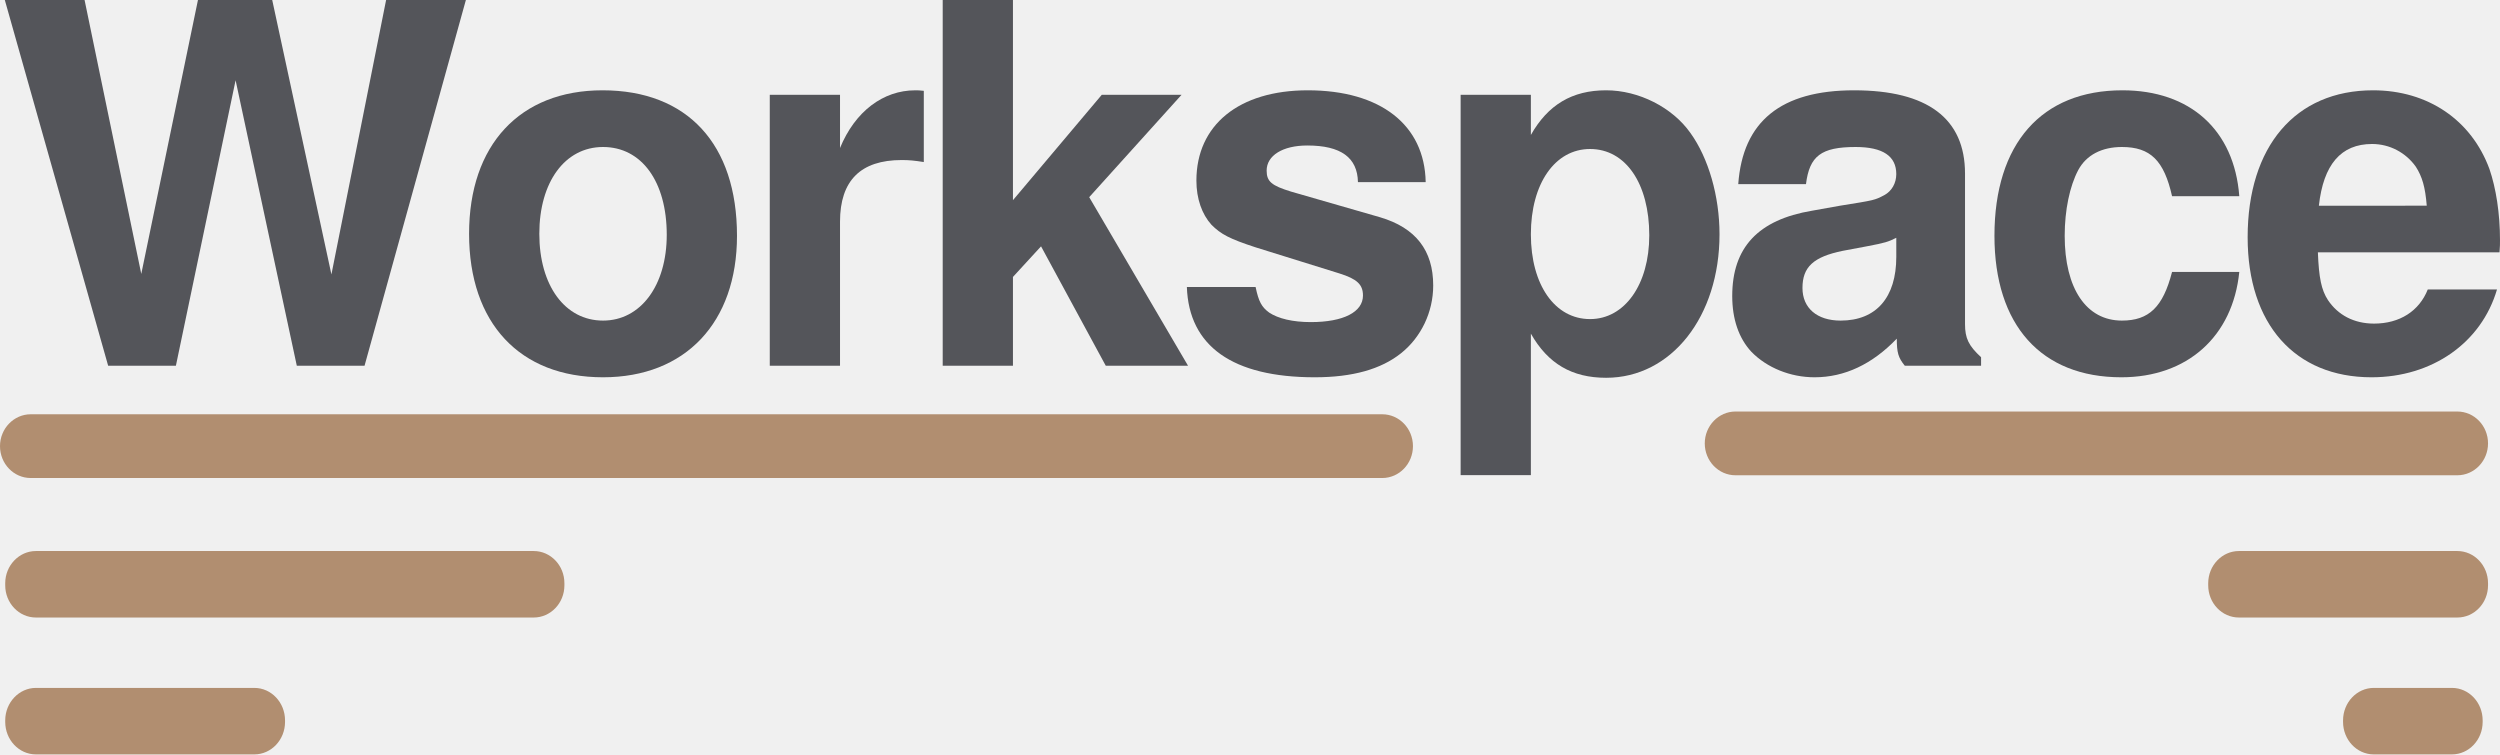
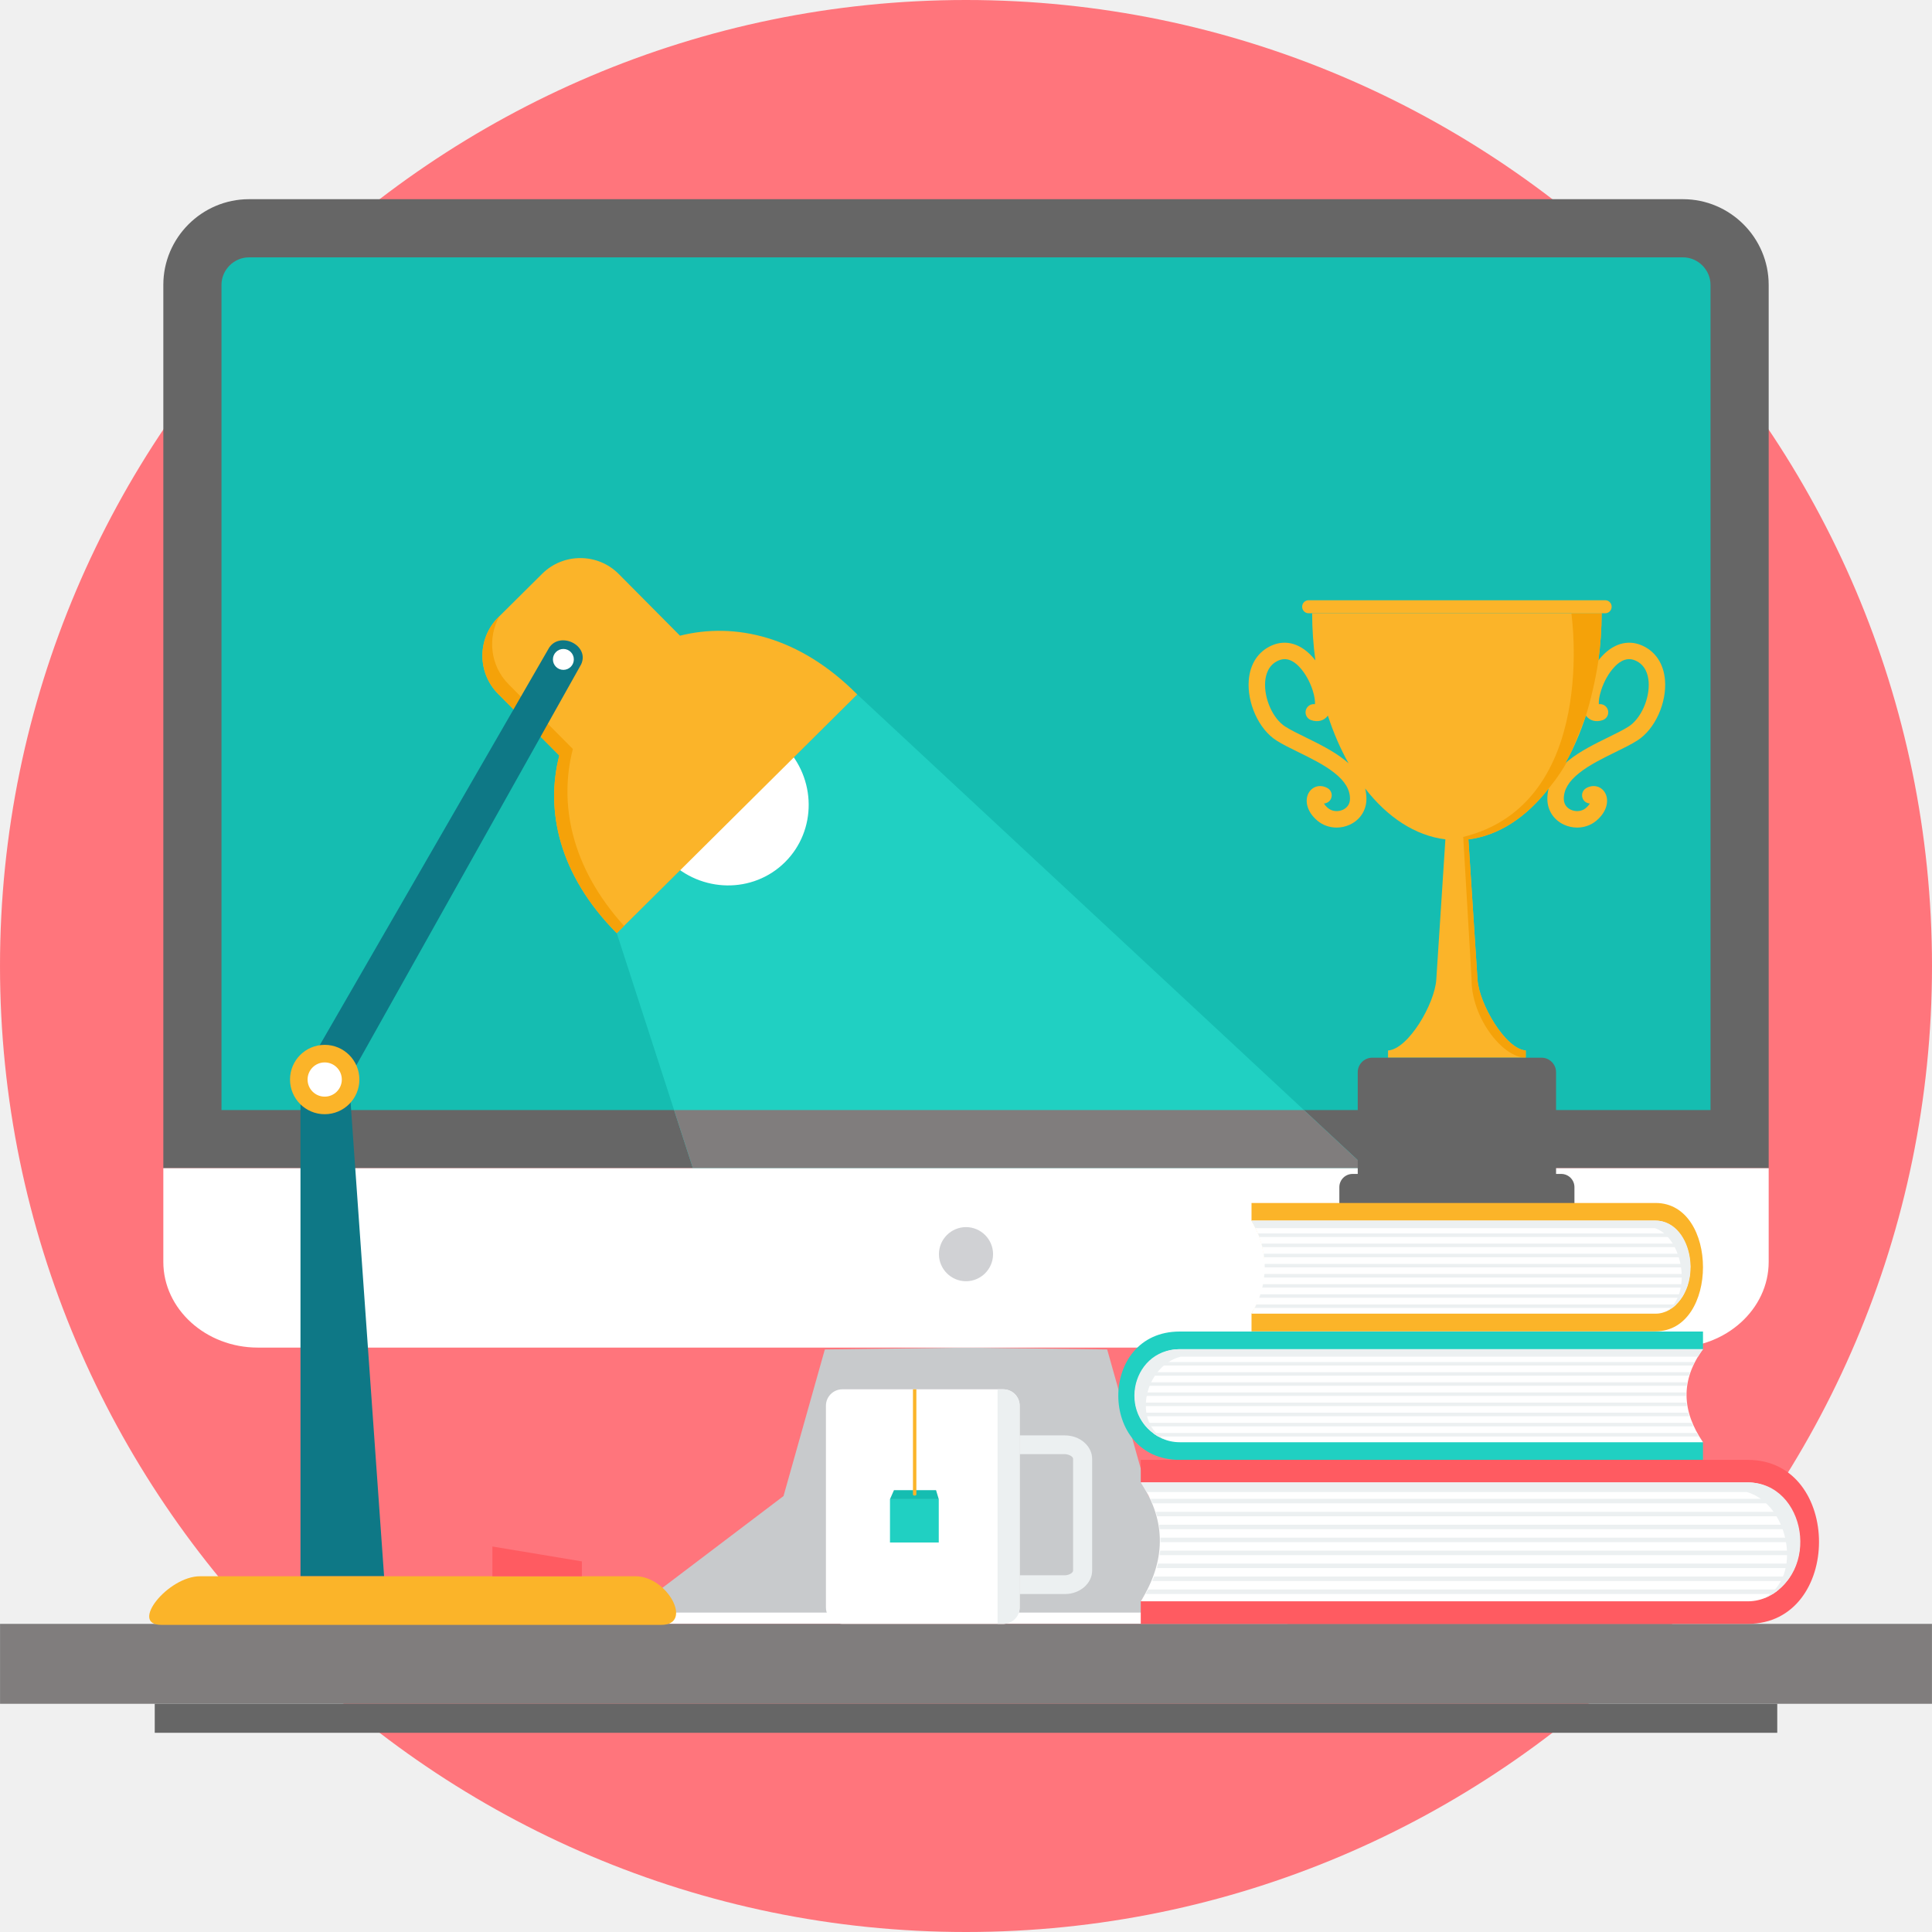
- <svg xmlns="http://www.w3.org/2000/svg" xmlns:xlink="http://www.w3.org/1999/xlink" width="451.158" height="136.141" viewBox="0 0 451.158 136.141" id="svg48">
-   <defs id="defs8">
-     <path id="jf7ba" d="M314.56 77.91c0-1.1.9-2 2-2h5.09a2 2 0 0 1 2 2V78a2 2 0 0 1-2 2h-5.09a2 2 0 0 1-2-2z" />
-     <path id="jf7bb" d="M305.78 69.94c0-1.1.9-2 2-2H322a2 2 0 0 1 2 2v.13a2 2 0 0 1-2 2h-14.22a2 2 0 0 1-2-2z" />
-     <path id="jf7bc" d="M273 62c0-1.1.9-2 2-2h47a2 2 0 1 1 0 4h-47a2 2 0 0 1-2-2z" />
-     <path id="jf7bd" d="M162.34 77.91c0-1.1.9-2 2-2h14.22a2 2 0 0 1 2 2V78a2 2 0 0 1-2 2h-14.22a2 2 0 0 1-2-2z" />
-     <path id="jf7be" d="M162.34 69.94c0-1.1.9-2 2-2h32.41a2 2 0 0 1 2 2v.13a2 2 0 0 1-2 2h-32.41a2 2 0 0 1-2-2z" />
-     <path id="jf7bf" d="M162 62c0-1.1.9-2 2-2h88a2 2 0 1 1 0 4h-88a2 2 0 0 1-2-2z" />
-   </defs>
-   <path d="M65.785 66.004L84.074 0H69.678l-9.869 49.525L49.125 0h-13.4l-10.23 49.435L15.262 0H.868l18.65 66.004h12.224l10.774-51.518 11.046 51.518z" style="line-height:100px" id="path36" font-weight="700" font-family="Helvetica,Arial,sans-serif" letter-spacing="-3.62" dominant-baseline="text-before-edge" fill="#54555a" />
-   <path d="M108.735 16.297c-14.94 0-24.084 9.87-24.084 25.895 0 16.116 9.145 25.894 24.174 25.894 14.849 0 24.175-9.869 24.175-25.532 0-16.569-8.964-26.257-24.265-26.257zm.09 10.231c6.972 0 11.499 6.247 11.499 15.845 0 9.144-4.708 15.482-11.499 15.482-6.88 0-11.498-6.338-11.498-15.663 0-9.326 4.617-15.664 11.498-15.664z" style="line-height:100px" id="path38" font-weight="700" font-family="Helvetica,Arial,sans-serif" letter-spacing="-3.62" dominant-baseline="text-before-edge" fill="#54555a" />
-   <path d="M138.916 17.112v48.892h12.676V40.019c0-7.425 3.712-11.137 11.136-11.137 1.358 0 2.263.09 3.984.362V16.388c-.725-.09-1.177-.09-1.54-.09-5.794 0-10.864 3.802-13.58 10.411v-9.597z" style="line-height:100px" id="path40" font-weight="700" font-family="Helvetica,Arial,sans-serif" letter-spacing="-3.62" dominant-baseline="text-before-edge" fill="#54555a" />
-   <path d="M182.8 36.125V0h-12.676v66.004H182.8V49.978l5.07-5.523 11.68 21.549h14.848l-17.836-30.422 16.66-18.47h-14.397z" style="line-height:100px" id="path42" font-weight="700" font-family="Helvetica,Arial,sans-serif" letter-spacing="-3.62" dominant-baseline="text-before-edge" fill="#54555a" />
-   <path d="M257.283 32.866c-.18-10.322-8.148-16.569-21.277-16.569-12.404 0-20.1 6.247-20.1 16.297 0 3.26.996 6.067 2.717 7.968 1.72 1.72 3.26 2.535 7.967 4.074l15.12 4.708c3.17.996 4.256 1.992 4.256 3.984 0 2.988-3.531 4.799-9.416 4.799-3.26 0-5.886-.634-7.515-1.72-1.358-.997-1.902-1.992-2.445-4.618h-12.404c.362 10.684 8.24 16.297 23.088 16.297 6.79 0 11.951-1.449 15.573-4.346 3.621-2.897 5.794-7.424 5.794-12.223 0-6.338-3.169-10.412-9.597-12.313l-16.025-4.618c-3.532-1.086-4.437-1.81-4.437-3.802 0-2.717 2.897-4.527 7.334-4.527 6.066 0 9.054 2.173 9.144 6.609z" style="line-height:100px" id="path44" font-weight="700" font-family="Helvetica,Arial,sans-serif" letter-spacing="-3.62" dominant-baseline="text-before-edge" fill="#54555a" />
-   <path d="M276.266 17.112H263.59v68.63h12.676V60.208c3.078 5.433 7.424 7.968 13.58 7.968 11.77 0 20.463-11.046 20.463-25.895 0-6.88-1.992-13.762-5.252-18.289-3.259-4.617-9.325-7.696-15.21-7.696-6.157 0-10.503 2.626-13.581 8.058zm10.683 9.778c6.429 0 10.684 6.248 10.684 15.573 0 8.873-4.436 15.12-10.684 15.12-6.337 0-10.683-6.156-10.683-15.3 0-9.145 4.346-15.393 10.683-15.393z" style="line-height:100px" id="path46" font-weight="700" font-family="Helvetica,Arial,sans-serif" letter-spacing="-3.62" dominant-baseline="text-before-edge" fill="#54555a" />
-   <path d="M357.511 64.464c-2.263-2.082-2.897-3.44-2.897-5.975V31.327c0-9.96-6.79-15.03-20.01-15.03-13.218 0-20.1 5.614-20.914 16.931h12.223c.634-5.07 2.716-6.7 8.963-6.7 4.89 0 7.334 1.63 7.334 4.89 0 1.63-.815 3.078-2.173 3.802-1.72.905-1.72.905-7.967 1.901l-5.07.906c-9.688 1.63-14.396 6.61-14.396 15.392 0 4.164 1.177 7.605 3.44 10.05 2.807 2.897 7.062 4.617 11.408 4.617 5.433 0 10.412-2.354 14.849-6.971 0 2.535.271 3.44 1.448 4.889h13.762zm-15.3-18.108c0 7.334-3.622 11.5-10.05 11.5-4.256 0-6.882-2.264-6.882-5.886 0-3.803 1.992-5.614 7.243-6.7l4.346-.815c3.35-.634 3.893-.815 5.342-1.539z" style="line-height:100px" id="path48" font-weight="700" font-family="Helvetica,Arial,sans-serif" letter-spacing="-3.62" dominant-baseline="text-before-edge" fill="#54555a" />
-   <path d="M404.109 35.401c-.906-11.951-8.873-19.104-21.096-19.104-14.577 0-23.088 9.597-23.088 26.257 0 16.116 8.42 25.532 22.907 25.532 11.86 0 20.1-7.334 21.277-19.013h-12.133c-1.63 6.337-4.165 8.782-9.054 8.782-6.428 0-10.321-5.794-10.321-15.301 0-4.618.905-8.964 2.444-11.86 1.449-2.717 4.256-4.166 7.877-4.166 5.161 0 7.606 2.445 9.054 8.873z" style="line-height:100px" id="path50" font-weight="700" font-family="Helvetica,Arial,sans-serif" letter-spacing="-3.62" dominant-baseline="text-before-edge" fill="#54555a" />
-   <path d="M451.068 45.542c.09-1.087.09-1.54.09-2.173 0-4.89-.724-9.416-1.901-12.857-3.26-8.873-11.136-14.215-21.005-14.215-14.034 0-22.635 10.14-22.635 26.528 0 15.664 8.51 25.261 22.363 25.261 10.955 0 19.828-6.247 22.635-15.844h-12.494c-1.54 3.893-5.07 6.156-9.688 6.156-3.622 0-6.519-1.539-8.33-4.255-1.177-1.81-1.63-3.984-1.81-8.601zm-32.595-8.42c.815-7.425 3.984-11.137 9.598-11.137 3.169 0 6.066 1.54 7.877 4.074 1.177 1.811 1.72 3.712 1.992 7.062z" style="line-height:100px" id="path52" font-weight="700" font-family="Helvetica,Arial,sans-serif" letter-spacing="-3.62" dominant-baseline="text-before-edge" fill="#54555a" />
-   <g id="g20" transform="matrix(2.7716 0 0 2.93399 -449 -98.578)">
-     <use height="100%" width="100%" id="use18" xlink:href="#jf7ba" fill="#b18e70" />
+ <svg xmlns="http://www.w3.org/2000/svg" version="1.1" id="Layer_1" x="0px" y="0px" viewBox="0 0 512 512" style="enable-background:new 0 0 512 512;" xml:space="preserve">
+   <path style="fill:#FF757C;" d="M256.001,512C397,512,511.999,397,511.999,255.999C511.999,115.001,397,0,256.001,0  C115.002,0,0.001,115.001,0.001,255.999C0.001,397,115.002,512,256.001,512z" />
+   <path style="fill:#C8CACC;" d="M218.59,357.619l-10.949,38.85l-36.803,27.893v5.977h85.164h85.161v-5.977l-36.801-27.893  l-10.949-38.85l-37.411-0.496L218.59,357.619L218.59,357.619z" />
+   <path style="fill:#FFFFFF;" d="M170.838,427.351v2.989h85.164h85.16v-2.989H170.838L170.838,427.351z" />
+   <path style="fill:#666666;" d="M65.982,52.788h380.035c12.486,0,22.702,10.216,22.702,22.7v234.105H43.283V75.488  C43.283,63.004,53.498,52.788,65.982,52.788L65.982,52.788z" />
+   <path style="fill:#15BDB1;" d="M58.696,294.179h394.606V75.488c0-3.978-3.309-7.287-7.286-7.287H65.982  c-3.977,0-7.286,3.309-7.286,7.287V294.179z" />
+   <path style="fill:#20D0C2;" d="M183.635,309.594h178.489L227.177,184.034l-63.726,63.262L183.635,309.594z" />
+   <path style="fill:#807D7D;" d="M183.635,309.594h178.489l-16.567-15.415H178.641L183.635,309.594z" />
+   <path style="fill:#FFFFFF;" d="M208.034,228.48c8.455-8.395,8.357-22.204-0.223-30.844c-5.804-5.847-14.002-7.829-21.318-5.9  l-7.121-7.173c-0.851-0.856-2.228-0.877-3.065-0.045l-11.224,11.143c-0.838,0.832-0.828,2.209,0.021,3.065l6.706,6.753  c-2.545,7.585-0.741,16.386,5.382,22.553C185.77,236.674,199.579,236.873,208.034,228.48L208.034,228.48z" />
+   <path style="fill:#FBB429;" d="M180.203,168.466l-16.231-16.35c-5.555-5.598-14.679-5.628-20.276-0.074l-11.631,11.544  c-5.597,5.559-5.63,14.684-0.074,20.279l16.235,16.353c-3.751,14.445-0.147,31.596,15.226,47.083l63.727-63.265  C211.804,168.546,194.68,164.819,180.203,168.466L180.203,168.466z" />
+   <path style="fill:#F5A209;" d="M132.369,163.284l-0.304,0.301c-5.597,5.559-5.63,14.684-0.074,20.279l16.235,16.353  c-3.751,14.445-0.147,31.596,15.226,47.083l1.937-1.923c-14.099-15.574-17.307-32.505-13.572-46.884l-17.045-17.167  C129.925,176.444,129.131,169.006,132.369,163.284z" />
+   <path style="fill:#FFFFFF;" d="M468.718,309.594v24.827c0,12.489-11.261,22.703-25.026,22.703H68.307  c-13.763,0-25.024-10.214-25.024-22.703v-24.827H468.718z" />
+   <path style="fill:#0E7886;" d="M145.545,171.615l-65.913,114.21v131.9h22.158l-9.327-131.9l61.555-109.779  C156.294,171.046,148.516,167.231,145.545,171.615z" />
+   <path style="fill:#807D7D;" d="M0.011,451.524h511.978V430.34H0.011V451.524z" />
+   <g>
+     <path style="fill:#FBB429;" d="M168.413,417.725H53.022c-8.515,0-18.812,12.881-10.291,12.881h132.544   C183.795,430.606,176.932,417.725,168.413,417.725z" />
+     <path style="fill:#FBB429;" d="M86.048,276.896c-5.076,0-9.191,4.114-9.191,9.19c0,5.077,4.115,9.191,9.191,9.191   s9.19-4.114,9.19-9.191C95.238,281.01,91.124,276.896,86.048,276.896z" />
  </g>
-   <g id="g24" transform="matrix(2.7716 0 0 2.90557 -449 -97.964)">
-     <use height="100%" width="100%" id="use22" xlink:href="#jf7bb" fill="#b18e70" />
+   <path style="fill:#FFFFFF;" d="M86.048,281.55c-2.505,0-4.536,2.031-4.536,4.537c0,2.505,2.031,4.535,4.536,4.535  c2.506,0,4.535-2.03,4.535-4.535C90.583,283.581,88.554,281.55,86.048,281.55z" />
+   <path style="fill:#FF5B61;" d="M154.202,413.783l-23.715-3.943v7.885h23.715V413.783z" />
+   <path style="fill:#FFFFFF;" d="M223.223,368.181h42.652c2.388,0,4.341,1.954,4.341,4.342v53.473c0,2.388-1.953,4.344-4.341,4.344  h-42.652c-2.388,0-4.342-1.955-4.342-4.344v-53.473C218.88,370.135,220.834,368.181,223.223,368.181z" />
+   <g>
+     <path style="fill:#ECF0F1;" d="M270.217,380.4h12.006c3.968,0,7.212,2.811,7.212,6.25v29.536c0,3.437-3.244,6.251-7.212,6.251   h-12.006v-4.971h12.006c0.676,0,2.158-0.443,2.158-1.28V386.65c0-0.838-1.483-1.28-2.158-1.28h-12.006V380.4z" />
+     <path style="fill:#ECF0F1;" d="M264.369,430.34v-62.159h1.505c2.388,0,4.342,1.923,4.342,4.271v53.615   c0,2.352-1.954,4.273-4.342,4.273H264.369z" />
  </g>
-   <g id="g28" transform="matrix(2.7716 0 0 2.87614 -449 -98.304)">
-     <use height="100%" width="100%" id="use26" xlink:href="#jf7bc" fill="#b18e70" />
+   <path style="fill:#20D0C2;" d="M235.855,397.295h12.925v11.483h-12.925V397.295z" />
+   <path style="fill:#15BDB1;" d="M235.855,397.295h12.925l-0.719-2.382H236.91L235.855,397.295z" />
+   <path style="fill:#FBB429;" d="M242.848,368.181v27.871c-0.004,0.378-0.899,0.396-0.905,0v-27.871H242.848z" />
+   <path style="fill:#666666;" d="M41.008,459.209h429.984v-7.682H41.008V459.209z" />
+   <path style="fill:#D0D1D4;" d="M256,339.539c3.95,0,7.171-3.223,7.171-7.171c0-3.95-3.222-7.171-7.171-7.171  c-3.95,0-7.171,3.222-7.171,7.171C248.828,336.316,252.05,339.539,256,339.539z" />
+   <path style="fill:#FBB429;" d="M356.374,201.428c-3.079-2.45-6.96-4.35-10.387-6.031c-2.046-1.003-3.978-1.949-5.384-2.845  c-3.273-2.086-5.659-7.425-5.32-11.902c0.145-1.913,0.87-4.438,3.496-5.598c2.794-1.234,4.896,0.989,5.589,1.719  c1.455,1.537,2.728,3.771,3.492,6.132c0.578,1.782,0.672,3.048,0.615,3.717c-1.02-0.147-2.027,0.444-2.374,1.452  c-0.39,1.139,0.219,2.379,1.357,2.769c1.796,0.614,3.448,0.164,4.446-1.197c1.486,4.583,3.331,8.825,5.479,12.64  C357.061,201.996,356.729,201.712,356.374,201.428z M386.092,280.299L386.092,280.299h18.242v-1.913  c-5.361-0.345-12.364-12.337-12.785-18.819l-2.411-37.125c8.041-0.997,15.386-5.894,21.267-13.493  c-0.232,0.905-0.344,1.837-0.341,2.795c0.019,2.978,1.65,5.512,4.364,6.785c1.132,0.528,2.341,0.787,3.535,0.787  c1.821,0,3.606-0.601,5.019-1.768c3.154-2.598,3.497-5.848,2.206-7.712c-1.094-1.578-3.082-1.977-4.836-0.967  c-1.042,0.6-1.402,1.933-0.802,2.975c0.379,0.661,1.056,1.048,1.763,1.089c-0.189,0.342-0.526,0.776-1.105,1.251  c-1.035,0.855-2.613,1.014-3.93,0.396c-0.69-0.321-1.845-1.121-1.853-2.858c-0.014-2.459,1.288-4.645,4.098-6.88  c2.707-2.156,6.365-3.948,9.59-5.528c2.16-1.057,4.198-2.057,5.81-3.086c2.266-1.443,4.261-3.892,5.615-6.896  c1.32-2.926,1.927-6.126,1.709-9.011c-0.334-4.384-2.493-7.67-6.081-9.258c-3.875-1.708-7.968-0.427-11.231,3.52  c-0.117,0.143-0.232,0.288-0.347,0.436c0.551-4.034,0.85-8.213,0.863-12.501h-38.362h-38.36c0.013,4.287,0.312,8.467,0.862,12.501  c-0.113-0.148-0.229-0.294-0.348-0.436c-3.262-3.946-7.357-5.228-11.229-3.52c-3.59,1.588-5.75,4.874-6.081,9.258  c-0.22,2.886,0.387,6.086,1.707,9.011c1.357,3.004,3.35,5.453,5.616,6.896c1.613,1.029,3.651,2.029,5.81,3.086  c3.227,1.581,6.885,3.372,9.593,5.528c2.81,2.235,4.113,4.421,4.098,6.88c-0.011,1.737-1.166,2.538-1.853,2.858  c-1.318,0.618-2.897,0.458-3.932-0.396c-0.579-0.475-0.913-0.909-1.105-1.251c0.71-0.041,1.384-0.428,1.766-1.089  c0.599-1.042,0.24-2.375-0.804-2.975c-1.754-1.01-3.743-0.612-4.834,0.967c-1.292,1.865-0.949,5.115,2.203,7.712  c1.416,1.167,3.2,1.768,5.019,1.768c1.197,0,2.406-0.259,3.535-0.787c2.716-1.273,4.347-3.807,4.364-6.785  c0.006-0.958-0.108-1.89-0.34-2.795c5.882,7.599,13.227,12.496,21.267,13.493l-2.409,37.125  c-0.421,6.482-7.426,18.473-12.787,18.819v1.913H386.092L386.092,280.299z M415.811,201.428L415.811,201.428  c-0.355,0.284-0.685,0.568-1.005,0.856c2.145-3.815,3.991-8.057,5.476-12.64c1.001,1.36,2.65,1.811,4.446,1.197  c1.14-0.39,1.747-1.63,1.357-2.769c-0.344-1.008-1.354-1.6-2.372-1.452c-0.059-0.668,0.038-1.934,0.615-3.717  c0.763-2.361,2.037-4.595,3.492-6.132c0.691-0.73,2.794-2.953,5.589-1.719c2.625,1.16,3.351,3.685,3.495,5.598  c0.341,4.477-2.045,9.815-5.319,11.902c-1.409,0.897-3.341,1.842-5.387,2.845C422.774,197.078,418.89,198.979,415.811,201.428  L415.811,201.428z" />
+   <path style="fill:#F5A209;" d="M416.422,162.518c0,0,7.444,50.383-28.653,59.283l2.215,37.699c-0.091,10.029,8.149,20.8,14.351,20.8  v-1.913c-5.361-0.345-12.364-12.337-12.785-18.819l-2.411-37.125c7.994-0.99,15.3-5.837,21.167-13.361  c0.035-0.053,0.067-0.098,0.1-0.132c0,0,2.809-3.295,4.895-7.101c-0.17,0.144-0.335,0.29-0.496,0.435  c0.611-1.086,1.198-2.208,1.759-3.362c1.879-4.472,3.718-9.278,3.718-9.278c1.11-3.541,2.587-9.472,3.31-14.626  c0.551-4.034,0.85-8.213,0.863-12.501H416.422L416.422,162.518z" />
+   <g>
+     <path style="fill:#666666;" d="M412.374,313.639h-52.56v-29.478c0-2.128,1.734-3.862,3.858-3.862h44.841   c2.128,0,3.862,1.734,3.862,3.862L412.374,313.639L412.374,313.639z" />
+     <path style="fill:#666666;" d="M417.243,319.593H354.94v-4.983c0-1.934,1.572-3.507,3.507-3.507h55.29   c1.937,0,3.506,1.572,3.506,3.507L417.243,319.593L417.243,319.593z" />
  </g>
-   <g id="g32" transform="matrix(2.7716 0 0 2.93399 -449 -98.578)">
-     <use height="100%" width="100%" id="use30" xlink:href="#jf7bd" fill="#b18e70" />
+   <path style="fill:#FBB429;" d="M425.395,162.518h-78.604c-0.942,0-1.707-0.765-1.707-1.708v-0.035c0-0.942,0.765-1.706,1.707-1.706  h78.604c0.942,0,1.706,0.764,1.706,1.706v0.035C427.101,161.753,426.337,162.518,425.395,162.518z" />
+   <path style="fill:#20D0C2;" d="M312.611,352.871h138.7v4.68c-6.567,8.37-5.482,17.68,0,24.655v4.678h-138.7  C290.944,386.884,290.943,352.871,312.611,352.871z" />
+   <path style="fill:#FFFFFF;" d="M451.31,382.206c-5.598-8.217-6.022-16.436,0-24.655H312.609c-6.522,0-11.871,5.556-11.871,12.327  c0,6.772,5.35,12.327,11.871,12.327H451.31z" />
+   <g>
+     <path style="fill:#ECF0F1;" d="M449.981,359.535c0.402-0.661,0.845-1.324,1.33-1.984H312.609c-13.264,0-16.983,19.011-3.606,24.063   c-9.134-4.445-5.724-19.604,3.864-22.079H449.981z" />
+     <path style="fill:#ECF0F1;" d="M448.609,361.882h-145.01c0.269-0.324,0.55-0.635,0.85-0.93h144.63   C448.914,361.261,448.757,361.572,448.609,361.882L448.609,361.882z M302.387,363.638L302.387,363.638   c-0.172,0.302-0.335,0.613-0.481,0.93h145.666c0.094-0.31,0.196-0.621,0.309-0.93H302.387z M301.246,366.323L301.246,366.323   c-0.091,0.305-0.169,0.617-0.236,0.931h145.958c0.046-0.311,0.1-0.62,0.16-0.931H301.246z M300.768,369.008L300.768,369.008   c-0.02,0.288-0.029,0.578-0.029,0.87v0.063h146.046c-0.002-0.311,0.005-0.62,0.019-0.932H300.768L300.768,369.008z    M300.868,371.696L300.868,371.696c0.045,0.314,0.101,0.625,0.17,0.929h145.966c-0.048-0.309-0.091-0.618-0.121-0.929H300.868z    M301.564,374.381L301.564,374.381c0.121,0.316,0.255,0.627,0.401,0.93h145.663c-0.096-0.308-0.183-0.619-0.264-0.93H301.564z    M302.986,377.066L302.986,377.066c0.225,0.323,0.463,0.633,0.714,0.931h144.983c-0.146-0.307-0.285-0.619-0.416-0.931H302.986   L302.986,377.066z M305.531,379.753L305.531,379.753c0.441,0.342,0.905,0.654,1.39,0.931h143.29   c-0.204-0.306-0.4-0.618-0.588-0.931H305.531z" />
  </g>
-   <g id="g36" transform="matrix(2.7716 0 0 2.90557 -449 -97.964)">
-     <use height="100%" width="100%" id="use34" xlink:href="#jf7be" fill="#b18e70" />
+   <path style="fill:#FF5B61;" d="M463.204,386.884H302.315v5.976c7.618,10.695,6.359,22.591,0,31.503v5.977h160.889  C488.339,430.341,488.339,386.884,463.204,386.884L463.204,386.884z" />
+   <path style="fill:#FFFFFF;" d="M302.315,424.364c6.495-10.502,6.986-21.003,0-31.503h160.889c7.568,0,13.775,7.101,13.775,15.753  c0,8.651-6.208,15.75-13.775,15.75H302.315z" />
+   <g>
+     <path style="fill:#ECF0F1;" d="M303.857,395.397c-0.466-0.846-0.978-1.693-1.542-2.537h160.889   c15.389,0,19.703,24.292,4.183,30.748c10.598-5.683,6.641-25.05-4.48-28.211H303.857z" />
+     <path style="fill:#ECF0F1;" d="M305.45,398.395h168.21c-0.312-0.415-0.642-0.812-0.987-1.188H304.904   C305.096,397.601,305.279,397.999,305.45,398.395L305.45,398.395z M475.063,400.638L475.063,400.638   c0.2,0.387,0.387,0.784,0.559,1.19h-168.97c-0.11-0.398-0.229-0.793-0.358-1.19H475.063L475.063,400.638z M476.388,404.069   L476.388,404.069c0.103,0.391,0.193,0.789,0.272,1.189H307.35c-0.052-0.395-0.114-0.792-0.186-1.189H476.388z M476.943,407.502   L476.943,407.502c0.022,0.366,0.035,0.737,0.035,1.112l-0.002,0.078H307.568c0.001-0.396-0.006-0.793-0.022-1.189H476.943z    M476.825,410.933L476.825,410.933c-0.051,0.401-0.117,0.798-0.196,1.189H307.313c0.057-0.394,0.104-0.792,0.142-1.189H476.825   L476.825,410.933z M476.019,414.366L476.019,414.366c-0.142,0.405-0.298,0.8-0.464,1.188H306.586   c0.112-0.394,0.213-0.789,0.306-1.188H476.019L476.019,414.366z M474.37,417.797L474.37,417.797   c-0.262,0.413-0.539,0.81-0.832,1.19H305.362c0.171-0.394,0.332-0.791,0.482-1.19H474.37z M471.418,421.228L471.418,421.228   c-0.512,0.438-1.051,0.836-1.614,1.189H303.592c0.237-0.391,0.463-0.786,0.681-1.189H471.418z" />
  </g>
-   <g id="g40" transform="matrix(2.7716 0 0 2.87614 -449 -97.808)">
-     <use height="100%" width="100%" id="use38" xlink:href="#jf7bf" fill="#b18e70" />
+   <path style="fill:#FBB429;" d="M438.76,318.802H331.666v4.677c5.071,8.37,4.233,17.68,0,24.656v4.677H438.76  C455.493,352.813,455.494,318.802,438.76,318.802L438.76,318.802z" />
+   <path style="fill:#FFFFFF;" d="M331.666,348.135c4.324-8.218,4.65-16.438,0-24.656h107.096c5.034,0,9.168,5.558,9.168,12.33  c0,6.771-4.134,12.326-9.168,12.326L331.666,348.135L331.666,348.135z" />
+   <g>
+     <path style="fill:#ECF0F1;" d="M332.692,325.465c-0.309-0.663-0.65-1.325-1.026-1.986h107.096c10.241,0,13.114,19.011,2.783,24.064   c7.055-4.446,4.42-19.604-2.982-22.078H332.692z" />
+     <path style="fill:#ECF0F1;" d="M333.753,327.812h111.968c-0.207-0.327-0.427-0.635-0.656-0.932H333.39   C333.518,327.191,333.638,327.5,333.753,327.812z M446.655,329.566L446.655,329.566c0.134,0.304,0.257,0.613,0.371,0.932H334.553   c-0.073-0.312-0.151-0.621-0.238-0.932H446.655z M447.537,332.253L447.537,332.253c0.068,0.307,0.13,0.615,0.18,0.931h-112.7   c-0.034-0.311-0.075-0.62-0.124-0.931H447.537L447.537,332.253z M447.906,334.939L447.906,334.939   c0.014,0.286,0.025,0.578,0.025,0.87l-0.001,0.06H335.162c0.001-0.309-0.005-0.62-0.015-0.93L447.906,334.939L447.906,334.939z    M447.83,337.625L447.83,337.625c-0.035,0.314-0.08,0.623-0.132,0.93H334.993c0.037-0.309,0.07-0.62,0.093-0.93H447.83z    M447.291,340.309L447.291,340.309c-0.093,0.318-0.198,0.627-0.308,0.932H334.508c0.074-0.309,0.143-0.62,0.205-0.932H447.291   L447.291,340.309z M446.193,342.996L446.193,342.996c-0.172,0.322-0.357,0.634-0.552,0.932H333.696   c0.113-0.308,0.219-0.619,0.321-0.932H446.193z M444.23,345.683L444.23,345.683c-0.341,0.342-0.699,0.653-1.074,0.929H332.517   c0.157-0.307,0.308-0.615,0.451-0.929H444.23z" />
  </g>
+   <path style="fill:#FFFFFF;" d="M149.3,171.981c-1.53,0-2.77,1.24-2.77,2.771c0,1.529,1.24,2.769,2.77,2.769  c1.531,0,2.771-1.24,2.771-2.769C152.071,173.221,150.831,171.981,149.3,171.981z" />
+   <g>
+ </g>
+   <g>
+ </g>
+   <g>
+ </g>
+   <g>
+ </g>
+   <g>
+ </g>
+   <g>
+ </g>
+   <g>
+ </g>
+   <g>
+ </g>
+   <g>
+ </g>
+   <g>
+ </g>
+   <g>
+ </g>
+   <g>
+ </g>
+   <g>
+ </g>
+   <g>
+ </g>
+   <g>
+ </g>
</svg>
